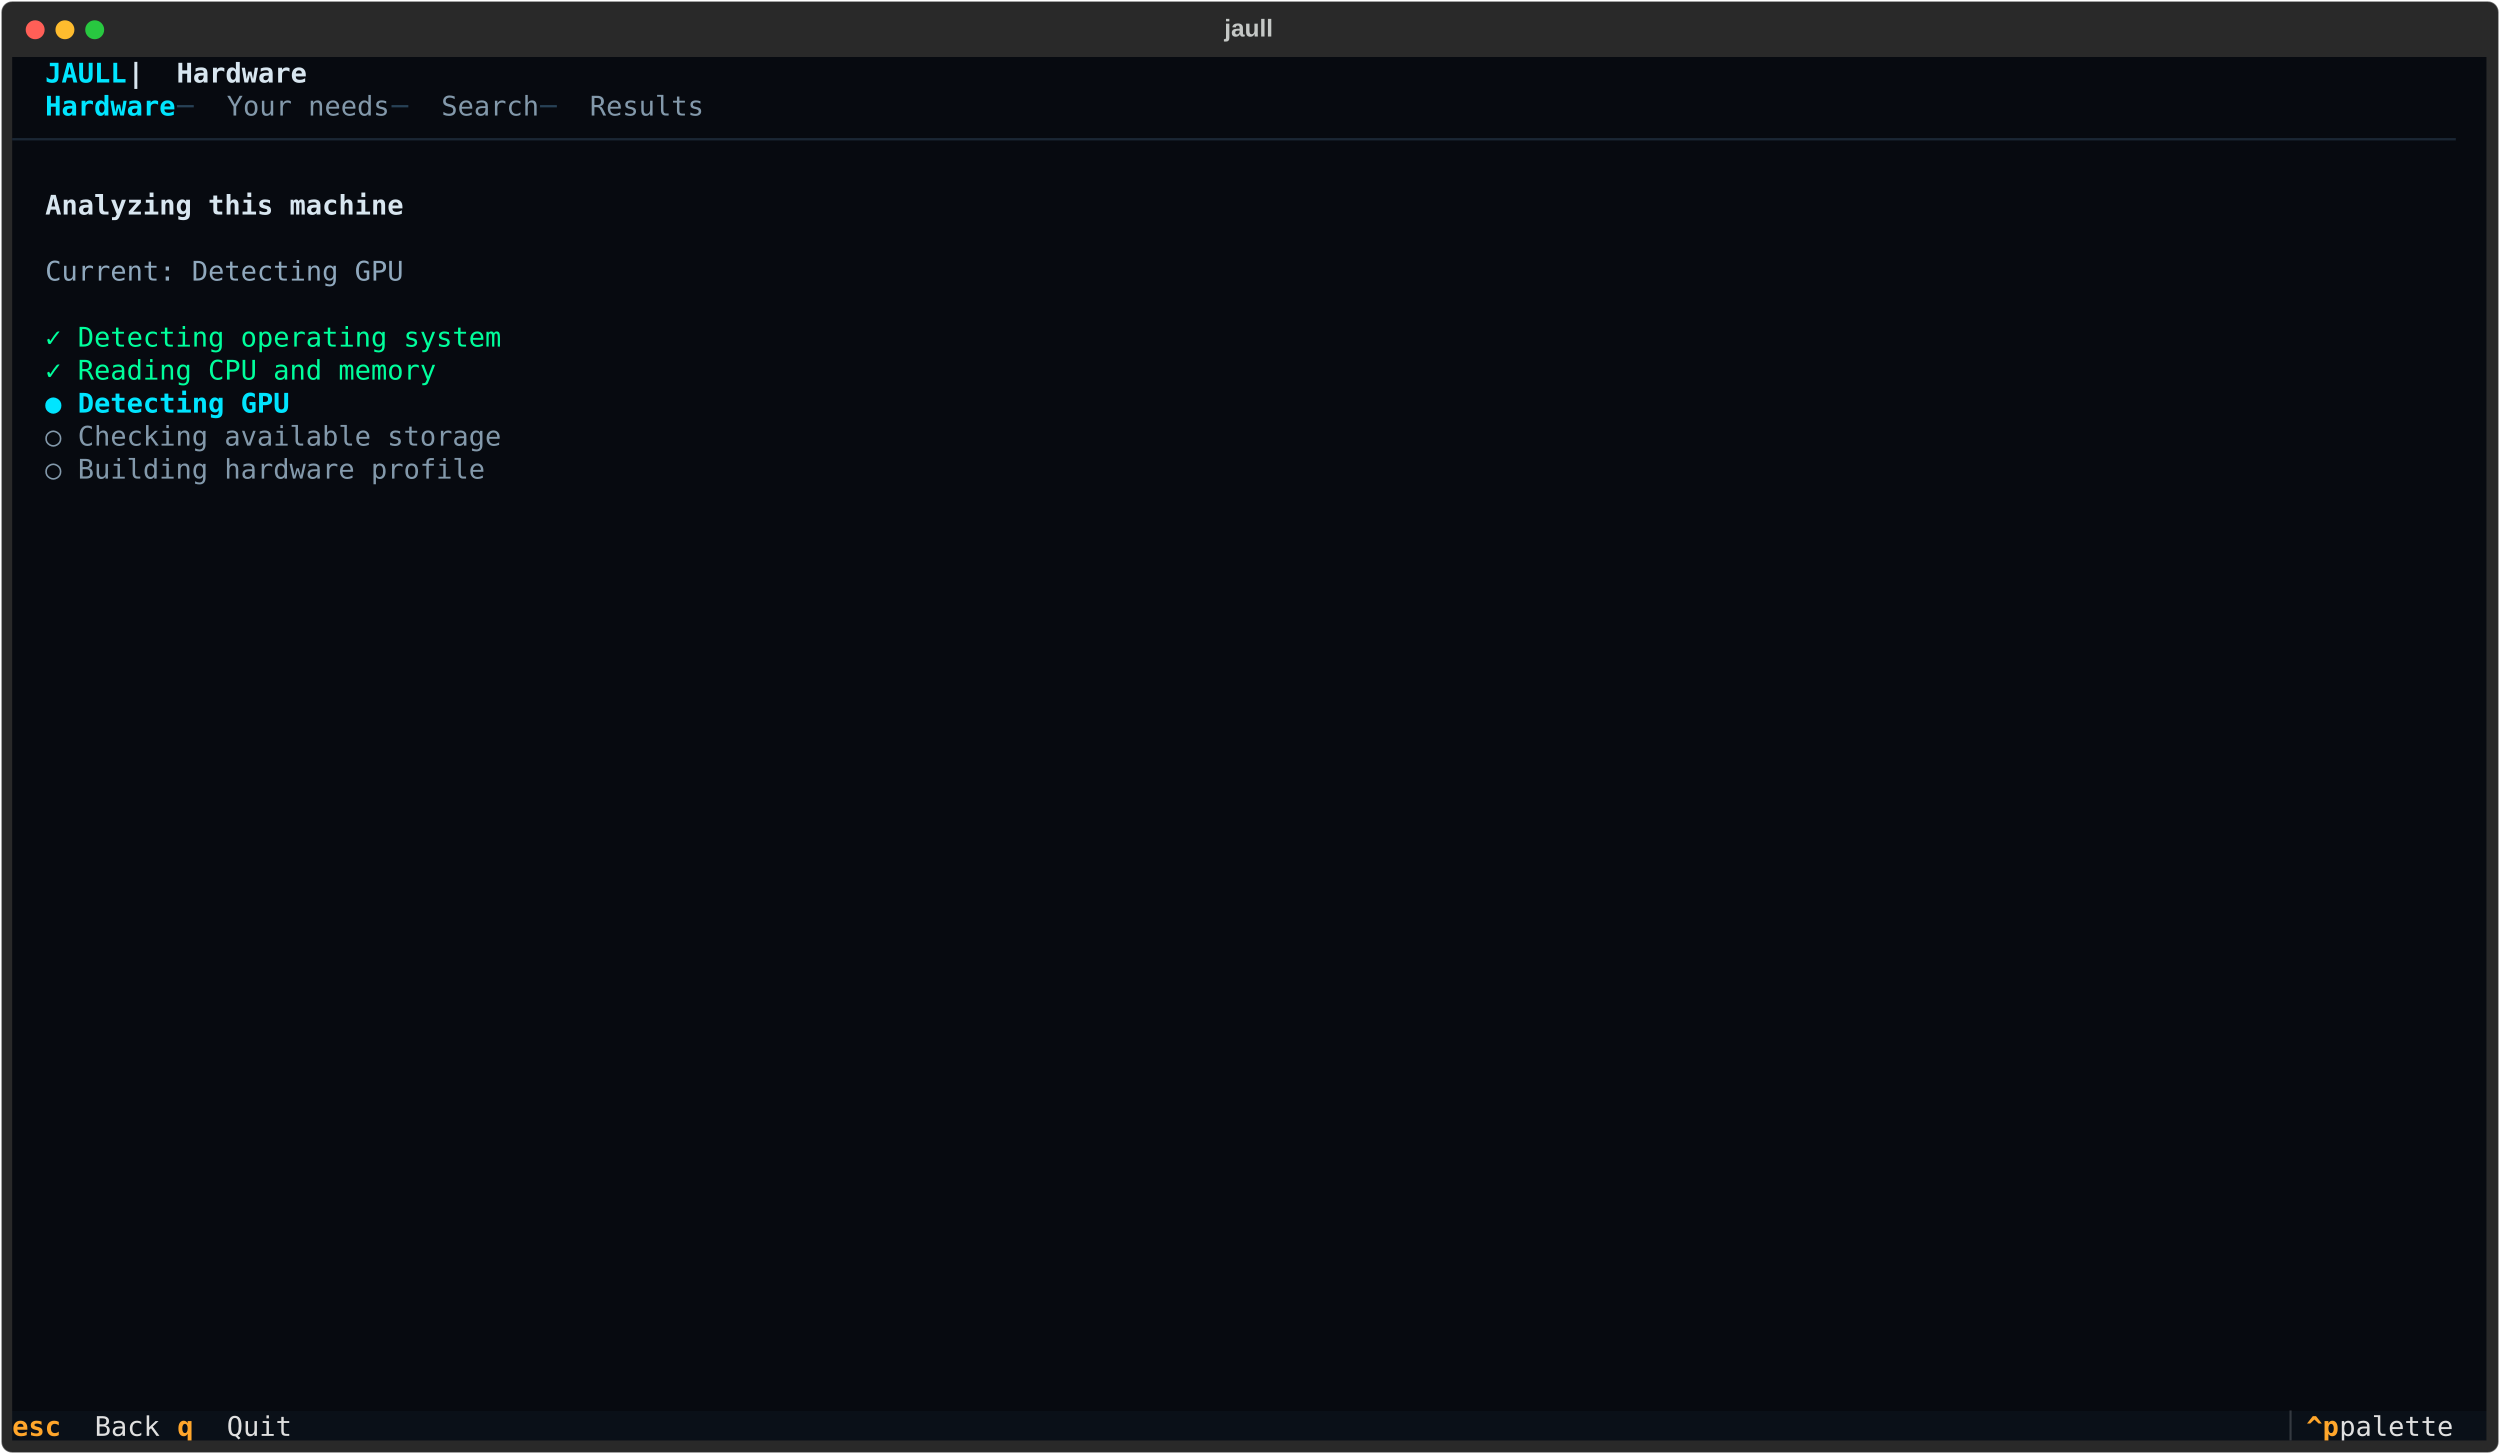
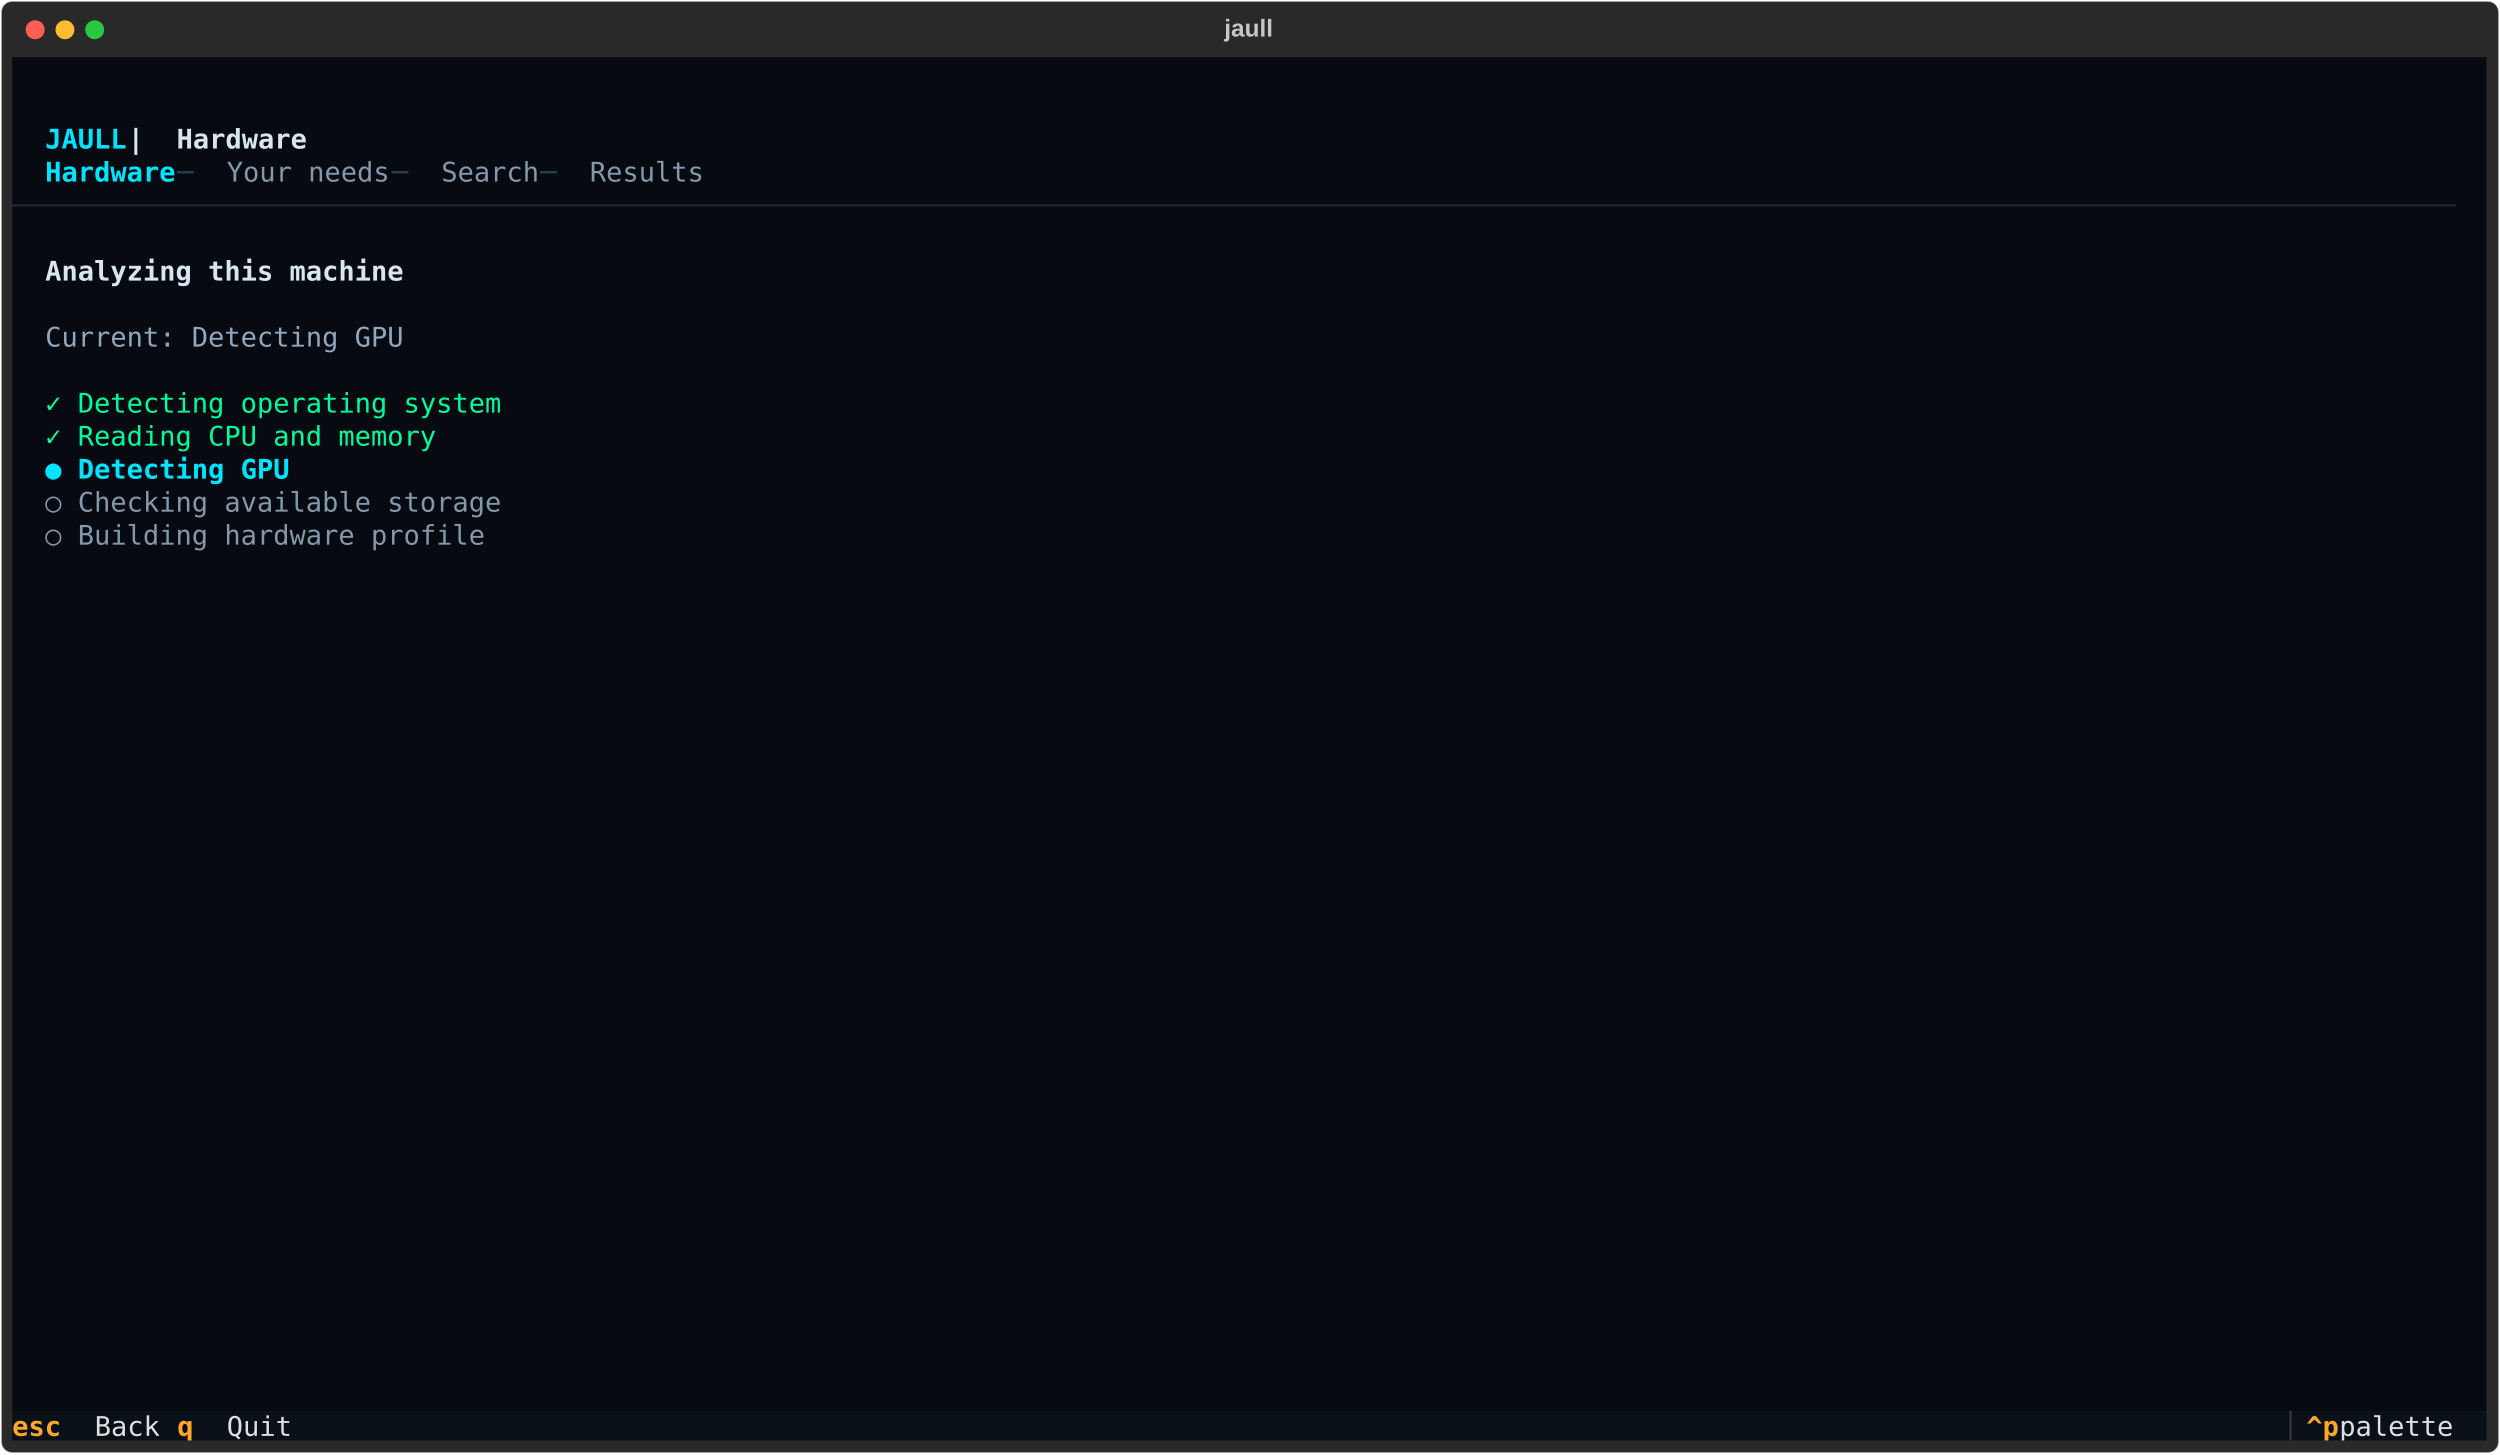
<svg xmlns="http://www.w3.org/2000/svg" class="rich-terminal" viewBox="0 0 1848 1074.8">
  <style>

    @font-face {
        font-family: "Fira Code";
        src: local("FiraCode-Regular"),
                url("https://cdnjs.cloudflare.com/ajax/libs/firacode/6.2.0/woff2/FiraCode-Regular.woff2") format("woff2"),
                url("https://cdnjs.cloudflare.com/ajax/libs/firacode/6.2.0/woff/FiraCode-Regular.woff") format("woff");
        font-style: normal;
        font-weight: 400;
    }
    @font-face {
        font-family: "Fira Code";
        src: local("FiraCode-Bold"),
                url("https://cdnjs.cloudflare.com/ajax/libs/firacode/6.2.0/woff2/FiraCode-Bold.woff2") format("woff2"),
                url("https://cdnjs.cloudflare.com/ajax/libs/firacode/6.2.0/woff/FiraCode-Bold.woff") format("woff");
        font-style: bold;
        font-weight: 700;
    }

-     .terminal-3466642966-matrix {
+     .terminal-2803615254-matrix {
        font-family: Fira Code, monospace;
        font-size: 20px;
        line-height: 24.4px;
        font-variant-east-asian: full-width;
    }

-     .terminal-3466642966-title {
+     .terminal-2803615254-title {
        font-size: 18px;
        font-weight: bold;
        font-family: arial;
    }

-     .terminal-3466642966-r1 { fill: #c5c8c6 }
- .terminal-3466642966-r2 { fill: #00e5ff;font-weight: bold }
- .terminal-3466642966-r3 { fill: #d8e6f0;font-weight: bold }
- .terminal-3466642966-r4 { fill: #274156 }
- .terminal-3466642966-r5 { fill: #8399ab }
- .terminal-3466642966-r6 { fill: #1b2735 }
- .terminal-3466642966-r7 { fill: #8fa8bd }
- .terminal-3466642966-r8 { fill: #00ff9c }
- .terminal-3466642966-r9 { fill: #ffa62b;font-weight: bold }
- .terminal-3466642966-r10 { fill: #e0e0e0 }
- .terminal-3466642966-r11 { fill: #343940 }
+     .terminal-2803615254-r1 { fill: #c5c8c6 }
+ .terminal-2803615254-r2 { fill: #00e5ff;font-weight: bold }
+ .terminal-2803615254-r3 { fill: #d8e6f0;font-weight: bold }
+ .terminal-2803615254-r4 { fill: #274156 }
+ .terminal-2803615254-r5 { fill: #8399ab }
+ .terminal-2803615254-r6 { fill: #1b2735 }
+ .terminal-2803615254-r7 { fill: #8fa8bd }
+ .terminal-2803615254-r8 { fill: #00ff9c }
+ .terminal-2803615254-r9 { fill: #ffa62b;font-weight: bold }
+ .terminal-2803615254-r10 { fill: #e0e0e0 }
+ .terminal-2803615254-r11 { fill: #343940 }
    </style>
  <defs>
-     <clipPath id="terminal-3466642966-clip-terminal">
+     <clipPath id="terminal-2803615254-clip-terminal">
      <rect x="0" y="0" width="1829.0" height="1023.8" />
    </clipPath>
-     <clipPath id="terminal-3466642966-line-0">
+     <clipPath id="terminal-2803615254-line-0">
      <rect x="0" y="1.5" width="1830" height="24.65" />
    </clipPath>
-     <clipPath id="terminal-3466642966-line-1">
+     <clipPath id="terminal-2803615254-line-1">
      <rect x="0" y="25.9" width="1830" height="24.65" />
    </clipPath>
-     <clipPath id="terminal-3466642966-line-2">
+     <clipPath id="terminal-2803615254-line-2">
      <rect x="0" y="50.3" width="1830" height="24.65" />
    </clipPath>
-     <clipPath id="terminal-3466642966-line-3">
+     <clipPath id="terminal-2803615254-line-3">
      <rect x="0" y="74.7" width="1830" height="24.65" />
    </clipPath>
-     <clipPath id="terminal-3466642966-line-4">
+     <clipPath id="terminal-2803615254-line-4">
      <rect x="0" y="99.1" width="1830" height="24.65" />
    </clipPath>
-     <clipPath id="terminal-3466642966-line-5">
+     <clipPath id="terminal-2803615254-line-5">
      <rect x="0" y="123.5" width="1830" height="24.65" />
    </clipPath>
-     <clipPath id="terminal-3466642966-line-6">
+     <clipPath id="terminal-2803615254-line-6">
      <rect x="0" y="147.9" width="1830" height="24.65" />
    </clipPath>
-     <clipPath id="terminal-3466642966-line-7">
+     <clipPath id="terminal-2803615254-line-7">
      <rect x="0" y="172.3" width="1830" height="24.65" />
    </clipPath>
-     <clipPath id="terminal-3466642966-line-8">
+     <clipPath id="terminal-2803615254-line-8">
      <rect x="0" y="196.7" width="1830" height="24.65" />
    </clipPath>
-     <clipPath id="terminal-3466642966-line-9">
+     <clipPath id="terminal-2803615254-line-9">
      <rect x="0" y="221.1" width="1830" height="24.65" />
    </clipPath>
-     <clipPath id="terminal-3466642966-line-10">
+     <clipPath id="terminal-2803615254-line-10">
      <rect x="0" y="245.5" width="1830" height="24.65" />
    </clipPath>
-     <clipPath id="terminal-3466642966-line-11">
+     <clipPath id="terminal-2803615254-line-11">
      <rect x="0" y="269.9" width="1830" height="24.65" />
    </clipPath>
-     <clipPath id="terminal-3466642966-line-12">
+     <clipPath id="terminal-2803615254-line-12">
      <rect x="0" y="294.3" width="1830" height="24.65" />
    </clipPath>
-     <clipPath id="terminal-3466642966-line-13">
+     <clipPath id="terminal-2803615254-line-13">
      <rect x="0" y="318.7" width="1830" height="24.65" />
    </clipPath>
-     <clipPath id="terminal-3466642966-line-14">
+     <clipPath id="terminal-2803615254-line-14">
      <rect x="0" y="343.1" width="1830" height="24.65" />
    </clipPath>
-     <clipPath id="terminal-3466642966-line-15">
+     <clipPath id="terminal-2803615254-line-15">
      <rect x="0" y="367.5" width="1830" height="24.65" />
    </clipPath>
-     <clipPath id="terminal-3466642966-line-16">
+     <clipPath id="terminal-2803615254-line-16">
      <rect x="0" y="391.9" width="1830" height="24.65" />
    </clipPath>
-     <clipPath id="terminal-3466642966-line-17">
+     <clipPath id="terminal-2803615254-line-17">
      <rect x="0" y="416.3" width="1830" height="24.65" />
    </clipPath>
-     <clipPath id="terminal-3466642966-line-18">
+     <clipPath id="terminal-2803615254-line-18">
      <rect x="0" y="440.7" width="1830" height="24.65" />
    </clipPath>
-     <clipPath id="terminal-3466642966-line-19">
+     <clipPath id="terminal-2803615254-line-19">
      <rect x="0" y="465.1" width="1830" height="24.65" />
    </clipPath>
-     <clipPath id="terminal-3466642966-line-20">
+     <clipPath id="terminal-2803615254-line-20">
      <rect x="0" y="489.5" width="1830" height="24.65" />
    </clipPath>
-     <clipPath id="terminal-3466642966-line-21">
+     <clipPath id="terminal-2803615254-line-21">
      <rect x="0" y="513.9" width="1830" height="24.65" />
    </clipPath>
-     <clipPath id="terminal-3466642966-line-22">
+     <clipPath id="terminal-2803615254-line-22">
      <rect x="0" y="538.3" width="1830" height="24.65" />
    </clipPath>
-     <clipPath id="terminal-3466642966-line-23">
+     <clipPath id="terminal-2803615254-line-23">
      <rect x="0" y="562.7" width="1830" height="24.65" />
    </clipPath>
-     <clipPath id="terminal-3466642966-line-24">
+     <clipPath id="terminal-2803615254-line-24">
      <rect x="0" y="587.1" width="1830" height="24.65" />
    </clipPath>
-     <clipPath id="terminal-3466642966-line-25">
+     <clipPath id="terminal-2803615254-line-25">
      <rect x="0" y="611.5" width="1830" height="24.65" />
    </clipPath>
-     <clipPath id="terminal-3466642966-line-26">
+     <clipPath id="terminal-2803615254-line-26">
      <rect x="0" y="635.9" width="1830" height="24.65" />
    </clipPath>
-     <clipPath id="terminal-3466642966-line-27">
+     <clipPath id="terminal-2803615254-line-27">
      <rect x="0" y="660.3" width="1830" height="24.65" />
    </clipPath>
-     <clipPath id="terminal-3466642966-line-28">
+     <clipPath id="terminal-2803615254-line-28">
      <rect x="0" y="684.7" width="1830" height="24.65" />
    </clipPath>
-     <clipPath id="terminal-3466642966-line-29">
+     <clipPath id="terminal-2803615254-line-29">
      <rect x="0" y="709.1" width="1830" height="24.65" />
    </clipPath>
-     <clipPath id="terminal-3466642966-line-30">
+     <clipPath id="terminal-2803615254-line-30">
      <rect x="0" y="733.5" width="1830" height="24.65" />
    </clipPath>
-     <clipPath id="terminal-3466642966-line-31">
+     <clipPath id="terminal-2803615254-line-31">
      <rect x="0" y="757.9" width="1830" height="24.65" />
    </clipPath>
-     <clipPath id="terminal-3466642966-line-32">
+     <clipPath id="terminal-2803615254-line-32">
      <rect x="0" y="782.3" width="1830" height="24.65" />
    </clipPath>
-     <clipPath id="terminal-3466642966-line-33">
+     <clipPath id="terminal-2803615254-line-33">
      <rect x="0" y="806.7" width="1830" height="24.65" />
    </clipPath>
-     <clipPath id="terminal-3466642966-line-34">
+     <clipPath id="terminal-2803615254-line-34">
      <rect x="0" y="831.1" width="1830" height="24.65" />
    </clipPath>
-     <clipPath id="terminal-3466642966-line-35">
+     <clipPath id="terminal-2803615254-line-35">
      <rect x="0" y="855.5" width="1830" height="24.65" />
    </clipPath>
-     <clipPath id="terminal-3466642966-line-36">
+     <clipPath id="terminal-2803615254-line-36">
      <rect x="0" y="879.9" width="1830" height="24.65" />
    </clipPath>
-     <clipPath id="terminal-3466642966-line-37">
+     <clipPath id="terminal-2803615254-line-37">
      <rect x="0" y="904.3" width="1830" height="24.65" />
    </clipPath>
-     <clipPath id="terminal-3466642966-line-38">
+     <clipPath id="terminal-2803615254-line-38">
      <rect x="0" y="928.7" width="1830" height="24.65" />
    </clipPath>
-     <clipPath id="terminal-3466642966-line-39">
+     <clipPath id="terminal-2803615254-line-39">
      <rect x="0" y="953.1" width="1830" height="24.65" />
    </clipPath>
-     <clipPath id="terminal-3466642966-line-40">
+     <clipPath id="terminal-2803615254-line-40">
      <rect x="0" y="977.5" width="1830" height="24.65" />
    </clipPath>
  </defs>
  <rect fill="#292929" stroke="rgba(255,255,255,0.35)" stroke-width="1" x="1" y="1" width="1846" height="1072.8" rx="8" />
-   <text class="terminal-3466642966-title" fill="#c5c8c6" text-anchor="middle" x="923" y="27">jaull</text>
+   <text class="terminal-2803615254-title" fill="#c5c8c6" text-anchor="middle" x="923" y="27">jaull</text>
  <g transform="translate(26,22)">
    <circle cx="0" cy="0" r="7" fill="#ff5f57" />
    <circle cx="22" cy="0" r="7" fill="#febc2e" />
    <circle cx="44" cy="0" r="7" fill="#28c840" />
  </g>
-   <g transform="translate(9, 41)" clip-path="url(#terminal-3466642966-clip-terminal)">
-     <rect fill="#070a10" x="0" y="1.5" width="24.4" height="24.65" shape-rendering="crispEdges" />
-     <rect fill="#070a10" x="24.4" y="1.5" width="61" height="24.65" shape-rendering="crispEdges" />
-     <rect fill="#070a10" x="85.4" y="1.5" width="158.6" height="24.65" shape-rendering="crispEdges" />
-     <rect fill="#070a10" x="244" y="1.5" width="1561.6" height="24.65" shape-rendering="crispEdges" />
-     <rect fill="#070a10" x="1805.6" y="1.5" width="24.4" height="24.65" shape-rendering="crispEdges" />
-     <rect fill="#070a10" x="0" y="25.9" width="24.4" height="24.65" shape-rendering="crispEdges" />
-     <rect fill="#070a10" x="24.4" y="25.9" width="97.6" height="24.65" shape-rendering="crispEdges" />
-     <rect fill="#070a10" x="122" y="25.9" width="36.6" height="24.65" shape-rendering="crispEdges" />
-     <rect fill="#070a10" x="158.6" y="25.9" width="122" height="24.65" shape-rendering="crispEdges" />
-     <rect fill="#070a10" x="280.6" y="25.9" width="36.6" height="24.65" shape-rendering="crispEdges" />
-     <rect fill="#070a10" x="317.2" y="25.9" width="73.2" height="24.65" shape-rendering="crispEdges" />
-     <rect fill="#070a10" x="390.4" y="25.9" width="36.6" height="24.65" shape-rendering="crispEdges" />
-     <rect fill="#070a10" x="427" y="25.9" width="85.4" height="24.65" shape-rendering="crispEdges" />
-     <rect fill="#070a10" x="512.4" y="25.9" width="1293.2" height="24.65" shape-rendering="crispEdges" />
-     <rect fill="#070a10" x="1805.6" y="25.9" width="24.4" height="24.65" shape-rendering="crispEdges" />
-     <rect fill="#070a10" x="0" y="50.3" width="1830" height="24.65" shape-rendering="crispEdges" />
-     <rect fill="#070a10" x="0" y="74.7" width="1830" height="24.65" shape-rendering="crispEdges" />
-     <rect fill="#070a10" x="0" y="99.1" width="24.4" height="24.65" shape-rendering="crispEdges" />
-     <rect fill="#070a10" x="24.4" y="99.1" width="268.4" height="24.65" shape-rendering="crispEdges" />
-     <rect fill="#070a10" x="292.8" y="99.1" width="1512.8" height="24.65" shape-rendering="crispEdges" />
-     <rect fill="#070a10" x="1805.6" y="99.1" width="24.4" height="24.65" shape-rendering="crispEdges" />
-     <rect fill="#070a10" x="0" y="123.5" width="24.4" height="24.65" shape-rendering="crispEdges" />
-     <rect fill="#070a10" x="24.4" y="123.5" width="1781.2" height="24.65" shape-rendering="crispEdges" />
-     <rect fill="#070a10" x="1805.6" y="123.5" width="24.4" height="24.65" shape-rendering="crispEdges" />
+   <g transform="translate(9, 41)" clip-path="url(#terminal-2803615254-clip-terminal)">
+     <rect fill="#070a10" x="0" y="1.5" width="1830" height="24.65" shape-rendering="crispEdges" />
+     <rect fill="#070a10" x="0" y="25.9" width="1830" height="24.65" shape-rendering="crispEdges" />
+     <rect fill="#070a10" x="0" y="50.3" width="24.4" height="24.65" shape-rendering="crispEdges" />
+     <rect fill="#070a10" x="24.4" y="50.3" width="61" height="24.65" shape-rendering="crispEdges" />
+     <rect fill="#070a10" x="85.4" y="50.3" width="158.6" height="24.65" shape-rendering="crispEdges" />
+     <rect fill="#070a10" x="244" y="50.3" width="1561.6" height="24.65" shape-rendering="crispEdges" />
+     <rect fill="#070a10" x="1805.6" y="50.3" width="24.4" height="24.65" shape-rendering="crispEdges" />
+     <rect fill="#070a10" x="0" y="74.7" width="24.4" height="24.65" shape-rendering="crispEdges" />
+     <rect fill="#070a10" x="24.4" y="74.7" width="97.6" height="24.65" shape-rendering="crispEdges" />
+     <rect fill="#070a10" x="122" y="74.7" width="36.6" height="24.65" shape-rendering="crispEdges" />
+     <rect fill="#070a10" x="158.6" y="74.7" width="122" height="24.65" shape-rendering="crispEdges" />
+     <rect fill="#070a10" x="280.6" y="74.7" width="36.6" height="24.65" shape-rendering="crispEdges" />
+     <rect fill="#070a10" x="317.2" y="74.7" width="73.2" height="24.65" shape-rendering="crispEdges" />
+     <rect fill="#070a10" x="390.4" y="74.7" width="36.6" height="24.65" shape-rendering="crispEdges" />
+     <rect fill="#070a10" x="427" y="74.7" width="85.4" height="24.65" shape-rendering="crispEdges" />
+     <rect fill="#070a10" x="512.4" y="74.7" width="1293.2" height="24.65" shape-rendering="crispEdges" />
+     <rect fill="#070a10" x="1805.6" y="74.7" width="24.4" height="24.65" shape-rendering="crispEdges" />
+     <rect fill="#070a10" x="0" y="99.1" width="1830" height="24.65" shape-rendering="crispEdges" />
+     <rect fill="#070a10" x="0" y="123.5" width="1830" height="24.65" shape-rendering="crispEdges" />
    <rect fill="#070a10" x="0" y="147.9" width="24.4" height="24.65" shape-rendering="crispEdges" />
    <rect fill="#070a10" x="24.4" y="147.9" width="268.4" height="24.65" shape-rendering="crispEdges" />
    <rect fill="#070a10" x="292.8" y="147.9" width="1512.8" height="24.65" shape-rendering="crispEdges" />
    <rect fill="#070a10" x="1805.6" y="147.9" width="24.4" height="24.65" shape-rendering="crispEdges" />
    <rect fill="#070a10" x="0" y="172.3" width="24.4" height="24.65" shape-rendering="crispEdges" />
    <rect fill="#070a10" x="24.4" y="172.3" width="1781.2" height="24.65" shape-rendering="crispEdges" />
    <rect fill="#070a10" x="1805.6" y="172.3" width="24.4" height="24.65" shape-rendering="crispEdges" />
    <rect fill="#070a10" x="0" y="196.7" width="24.4" height="24.65" shape-rendering="crispEdges" />
-     <rect fill="#070a10" x="24.4" y="196.7" width="341.6" height="24.65" shape-rendering="crispEdges" />
-     <rect fill="#070a10" x="366" y="196.7" width="1439.6" height="24.65" shape-rendering="crispEdges" />
+     <rect fill="#070a10" x="24.4" y="196.7" width="268.4" height="24.65" shape-rendering="crispEdges" />
+     <rect fill="#070a10" x="292.8" y="196.7" width="1512.8" height="24.65" shape-rendering="crispEdges" />
    <rect fill="#070a10" x="1805.6" y="196.7" width="24.4" height="24.65" shape-rendering="crispEdges" />
    <rect fill="#070a10" x="0" y="221.1" width="24.4" height="24.65" shape-rendering="crispEdges" />
-     <rect fill="#070a10" x="24.4" y="221.1" width="292.8" height="24.65" shape-rendering="crispEdges" />
-     <rect fill="#070a10" x="317.2" y="221.1" width="1488.4" height="24.65" shape-rendering="crispEdges" />
+     <rect fill="#070a10" x="24.4" y="221.1" width="1781.2" height="24.65" shape-rendering="crispEdges" />
    <rect fill="#070a10" x="1805.6" y="221.1" width="24.4" height="24.65" shape-rendering="crispEdges" />
    <rect fill="#070a10" x="0" y="245.5" width="24.4" height="24.65" shape-rendering="crispEdges" />
-     <rect fill="#070a10" x="24.4" y="245.5" width="183" height="24.65" shape-rendering="crispEdges" />
-     <rect fill="#070a10" x="207.4" y="245.5" width="1598.2" height="24.65" shape-rendering="crispEdges" />
+     <rect fill="#070a10" x="24.4" y="245.5" width="341.6" height="24.65" shape-rendering="crispEdges" />
+     <rect fill="#070a10" x="366" y="245.5" width="1439.6" height="24.65" shape-rendering="crispEdges" />
    <rect fill="#070a10" x="1805.6" y="245.5" width="24.4" height="24.65" shape-rendering="crispEdges" />
    <rect fill="#070a10" x="0" y="269.9" width="24.4" height="24.65" shape-rendering="crispEdges" />
-     <rect fill="#070a10" x="24.4" y="269.9" width="341.6" height="24.65" shape-rendering="crispEdges" />
-     <rect fill="#070a10" x="366" y="269.9" width="1439.6" height="24.65" shape-rendering="crispEdges" />
+     <rect fill="#070a10" x="24.4" y="269.9" width="292.8" height="24.65" shape-rendering="crispEdges" />
+     <rect fill="#070a10" x="317.2" y="269.9" width="1488.4" height="24.65" shape-rendering="crispEdges" />
    <rect fill="#070a10" x="1805.6" y="269.9" width="24.4" height="24.65" shape-rendering="crispEdges" />
    <rect fill="#070a10" x="0" y="294.3" width="24.4" height="24.65" shape-rendering="crispEdges" />
-     <rect fill="#070a10" x="24.4" y="294.3" width="329.4" height="24.65" shape-rendering="crispEdges" />
-     <rect fill="#070a10" x="353.8" y="294.3" width="1451.8" height="24.65" shape-rendering="crispEdges" />
+     <rect fill="#070a10" x="24.4" y="294.3" width="183" height="24.65" shape-rendering="crispEdges" />
+     <rect fill="#070a10" x="207.4" y="294.3" width="1598.2" height="24.65" shape-rendering="crispEdges" />
    <rect fill="#070a10" x="1805.6" y="294.3" width="24.4" height="24.65" shape-rendering="crispEdges" />
    <rect fill="#070a10" x="0" y="318.7" width="24.4" height="24.65" shape-rendering="crispEdges" />
-     <rect fill="#070a10" x="24.4" y="318.7" width="1781.2" height="24.65" shape-rendering="crispEdges" />
+     <rect fill="#070a10" x="24.4" y="318.7" width="341.6" height="24.65" shape-rendering="crispEdges" />
+     <rect fill="#070a10" x="366" y="318.7" width="1439.6" height="24.65" shape-rendering="crispEdges" />
    <rect fill="#070a10" x="1805.6" y="318.7" width="24.4" height="24.65" shape-rendering="crispEdges" />
    <rect fill="#070a10" x="0" y="343.1" width="24.4" height="24.65" shape-rendering="crispEdges" />
-     <rect fill="#070a10" x="24.4" y="343.1" width="1781.2" height="24.65" shape-rendering="crispEdges" />
+     <rect fill="#070a10" x="24.4" y="343.1" width="329.4" height="24.65" shape-rendering="crispEdges" />
+     <rect fill="#070a10" x="353.8" y="343.1" width="1451.8" height="24.65" shape-rendering="crispEdges" />
    <rect fill="#070a10" x="1805.6" y="343.1" width="24.4" height="24.65" shape-rendering="crispEdges" />
-     <rect fill="#070a10" x="0" y="367.5" width="1830" height="24.65" shape-rendering="crispEdges" />
-     <rect fill="#070a10" x="0" y="391.9" width="1830" height="24.65" shape-rendering="crispEdges" />
+     <rect fill="#070a10" x="0" y="367.5" width="24.4" height="24.65" shape-rendering="crispEdges" />
+     <rect fill="#070a10" x="24.4" y="367.5" width="1781.2" height="24.65" shape-rendering="crispEdges" />
+     <rect fill="#070a10" x="1805.6" y="367.5" width="24.4" height="24.65" shape-rendering="crispEdges" />
+     <rect fill="#070a10" x="0" y="391.9" width="24.4" height="24.65" shape-rendering="crispEdges" />
+     <rect fill="#070a10" x="24.4" y="391.9" width="1781.2" height="24.65" shape-rendering="crispEdges" />
+     <rect fill="#070a10" x="1805.6" y="391.9" width="24.4" height="24.65" shape-rendering="crispEdges" />
    <rect fill="#070a10" x="0" y="416.3" width="1830" height="24.65" shape-rendering="crispEdges" />
    <rect fill="#070a10" x="0" y="440.7" width="1830" height="24.65" shape-rendering="crispEdges" />
    <rect fill="#070a10" x="0" y="465.1" width="1830" height="24.65" shape-rendering="crispEdges" />
    <rect fill="#070a10" x="0" y="489.5" width="1830" height="24.65" shape-rendering="crispEdges" />
    <rect fill="#070a10" x="0" y="513.9" width="1830" height="24.65" shape-rendering="crispEdges" />
    <rect fill="#070a10" x="0" y="538.3" width="1830" height="24.65" shape-rendering="crispEdges" />
    <rect fill="#070a10" x="0" y="562.7" width="1830" height="24.65" shape-rendering="crispEdges" />
    <rect fill="#070a10" x="0" y="587.1" width="1830" height="24.65" shape-rendering="crispEdges" />
    <rect fill="#070a10" x="0" y="611.5" width="1830" height="24.65" shape-rendering="crispEdges" />
    <rect fill="#070a10" x="0" y="635.9" width="1830" height="24.65" shape-rendering="crispEdges" />
    <rect fill="#070a10" x="0" y="660.3" width="1830" height="24.65" shape-rendering="crispEdges" />
    <rect fill="#070a10" x="0" y="684.7" width="1830" height="24.65" shape-rendering="crispEdges" />
    <rect fill="#070a10" x="0" y="709.1" width="1830" height="24.65" shape-rendering="crispEdges" />
    <rect fill="#070a10" x="0" y="733.5" width="1830" height="24.65" shape-rendering="crispEdges" />
    <rect fill="#070a10" x="0" y="757.9" width="1830" height="24.65" shape-rendering="crispEdges" />
    <rect fill="#070a10" x="0" y="782.3" width="1830" height="24.65" shape-rendering="crispEdges" />
    <rect fill="#070a10" x="0" y="806.7" width="1830" height="24.65" shape-rendering="crispEdges" />
    <rect fill="#070a10" x="0" y="831.1" width="1830" height="24.65" shape-rendering="crispEdges" />
    <rect fill="#070a10" x="0" y="855.5" width="1830" height="24.65" shape-rendering="crispEdges" />
    <rect fill="#070a10" x="0" y="879.9" width="1830" height="24.65" shape-rendering="crispEdges" />
    <rect fill="#070a10" x="0" y="904.3" width="1830" height="24.65" shape-rendering="crispEdges" />
    <rect fill="#070a10" x="0" y="928.7" width="1830" height="24.65" shape-rendering="crispEdges" />
    <rect fill="#070a10" x="0" y="953.1" width="1830" height="24.65" shape-rendering="crispEdges" />
    <rect fill="#070a10" x="0" y="977.5" width="1830" height="24.65" shape-rendering="crispEdges" />
    <rect fill="#0a1018" x="0" y="1001.9" width="61" height="24.65" shape-rendering="crispEdges" />
    <rect fill="#0a1018" x="61" y="1001.9" width="61" height="24.65" shape-rendering="crispEdges" />
    <rect fill="#0a1018" x="122" y="1001.9" width="36.6" height="24.65" shape-rendering="crispEdges" />
    <rect fill="#0a1018" x="158.6" y="1001.9" width="61" height="24.65" shape-rendering="crispEdges" />
    <rect fill="#0a1018" x="219.6" y="1001.9" width="1464" height="24.65" shape-rendering="crispEdges" />
    <rect fill="#0a1018" x="1683.6" y="1001.9" width="12.2" height="24.65" shape-rendering="crispEdges" />
    <rect fill="#0a1018" x="1695.8" y="1001.9" width="24.4" height="24.65" shape-rendering="crispEdges" />
    <rect fill="#0a1018" x="1720.2" y="1001.9" width="97.6" height="24.65" shape-rendering="crispEdges" />
    <rect fill="#0a1018" x="1817.8" y="1001.9" width="12.2" height="24.65" shape-rendering="crispEdges" />
-     <g class="terminal-3466642966-matrix">
-       <text class="terminal-3466642966-r2" x="24.4" y="20" textLength="61" clip-path="url(#terminal-3466642966-line-0)">JAULL</text>
-       <text class="terminal-3466642966-r3" x="85.4" y="20" textLength="158.6" clip-path="url(#terminal-3466642966-line-0)">  |  Hardware</text>
-       <text class="terminal-3466642966-r1" x="1830" y="20" textLength="12.2" clip-path="url(#terminal-3466642966-line-0)">
- </text>
-       <text class="terminal-3466642966-r2" x="24.4" y="44.4" textLength="97.6" clip-path="url(#terminal-3466642966-line-1)">Hardware</text>
-       <text class="terminal-3466642966-r4" x="122" y="44.4" textLength="36.6" clip-path="url(#terminal-3466642966-line-1)"> ─ </text>
-       <text class="terminal-3466642966-r5" x="158.6" y="44.4" textLength="122" clip-path="url(#terminal-3466642966-line-1)">Your needs</text>
-       <text class="terminal-3466642966-r4" x="280.6" y="44.4" textLength="36.6" clip-path="url(#terminal-3466642966-line-1)"> ─ </text>
-       <text class="terminal-3466642966-r5" x="317.2" y="44.4" textLength="73.2" clip-path="url(#terminal-3466642966-line-1)">Search</text>
-       <text class="terminal-3466642966-r4" x="390.4" y="44.4" textLength="36.6" clip-path="url(#terminal-3466642966-line-1)"> ─ </text>
-       <text class="terminal-3466642966-r5" x="427" y="44.4" textLength="85.4" clip-path="url(#terminal-3466642966-line-1)">Results</text>
-       <text class="terminal-3466642966-r1" x="1830" y="44.4" textLength="12.2" clip-path="url(#terminal-3466642966-line-1)">
- </text>
-       <text class="terminal-3466642966-r6" x="0" y="68.8" textLength="1830" clip-path="url(#terminal-3466642966-line-2)">──────────────────────────────────────────────────────────────────────────────────────────────────────────────────────────────────────────────────────</text>
-       <text class="terminal-3466642966-r1" x="1830" y="68.8" textLength="12.2" clip-path="url(#terminal-3466642966-line-2)">
- </text>
-       <text class="terminal-3466642966-r1" x="1830" y="93.2" textLength="12.2" clip-path="url(#terminal-3466642966-line-3)">
- </text>
-       <text class="terminal-3466642966-r3" x="24.4" y="117.6" textLength="268.4" clip-path="url(#terminal-3466642966-line-4)">Analyzing this machine</text>
-       <text class="terminal-3466642966-r1" x="1830" y="117.6" textLength="12.2" clip-path="url(#terminal-3466642966-line-4)">
- </text>
-       <text class="terminal-3466642966-r1" x="1830" y="142" textLength="12.2" clip-path="url(#terminal-3466642966-line-5)">
- </text>
-       <text class="terminal-3466642966-r7" x="24.4" y="166.4" textLength="268.4" clip-path="url(#terminal-3466642966-line-6)">Current: Detecting GPU</text>
-       <text class="terminal-3466642966-r1" x="1830" y="166.4" textLength="12.2" clip-path="url(#terminal-3466642966-line-6)">
- </text>
-       <text class="terminal-3466642966-r1" x="1830" y="190.8" textLength="12.2" clip-path="url(#terminal-3466642966-line-7)">
- </text>
-       <text class="terminal-3466642966-r8" x="24.4" y="215.2" textLength="341.6" clip-path="url(#terminal-3466642966-line-8)">✓ Detecting operating system</text>
-       <text class="terminal-3466642966-r1" x="1830" y="215.2" textLength="12.2" clip-path="url(#terminal-3466642966-line-8)">
- </text>
-       <text class="terminal-3466642966-r8" x="24.4" y="239.6" textLength="292.8" clip-path="url(#terminal-3466642966-line-9)">✓ Reading CPU and memory</text>
-       <text class="terminal-3466642966-r1" x="1830" y="239.6" textLength="12.2" clip-path="url(#terminal-3466642966-line-9)">
- </text>
-       <text class="terminal-3466642966-r2" x="24.4" y="264" textLength="183" clip-path="url(#terminal-3466642966-line-10)">● Detecting GPU</text>
-       <text class="terminal-3466642966-r1" x="1830" y="264" textLength="12.2" clip-path="url(#terminal-3466642966-line-10)">
- </text>
-       <text class="terminal-3466642966-r5" x="24.4" y="288.4" textLength="341.6" clip-path="url(#terminal-3466642966-line-11)">○ Checking available storage</text>
-       <text class="terminal-3466642966-r1" x="1830" y="288.4" textLength="12.2" clip-path="url(#terminal-3466642966-line-11)">
- </text>
-       <text class="terminal-3466642966-r5" x="24.4" y="312.8" textLength="329.4" clip-path="url(#terminal-3466642966-line-12)">○ Building hardware profile</text>
-       <text class="terminal-3466642966-r1" x="1830" y="312.8" textLength="12.2" clip-path="url(#terminal-3466642966-line-12)">
- </text>
-       <text class="terminal-3466642966-r1" x="1830" y="337.2" textLength="12.2" clip-path="url(#terminal-3466642966-line-13)">
- </text>
-       <text class="terminal-3466642966-r1" x="1830" y="361.6" textLength="12.2" clip-path="url(#terminal-3466642966-line-14)">
- </text>
-       <text class="terminal-3466642966-r1" x="1830" y="386" textLength="12.2" clip-path="url(#terminal-3466642966-line-15)">
- </text>
-       <text class="terminal-3466642966-r1" x="1830" y="410.4" textLength="12.2" clip-path="url(#terminal-3466642966-line-16)">
- </text>
-       <text class="terminal-3466642966-r1" x="1830" y="434.8" textLength="12.2" clip-path="url(#terminal-3466642966-line-17)">
- </text>
-       <text class="terminal-3466642966-r1" x="1830" y="459.2" textLength="12.2" clip-path="url(#terminal-3466642966-line-18)">
- </text>
-       <text class="terminal-3466642966-r1" x="1830" y="483.6" textLength="12.2" clip-path="url(#terminal-3466642966-line-19)">
- </text>
-       <text class="terminal-3466642966-r1" x="1830" y="508" textLength="12.2" clip-path="url(#terminal-3466642966-line-20)">
- </text>
-       <text class="terminal-3466642966-r1" x="1830" y="532.4" textLength="12.2" clip-path="url(#terminal-3466642966-line-21)">
- </text>
-       <text class="terminal-3466642966-r1" x="1830" y="556.8" textLength="12.2" clip-path="url(#terminal-3466642966-line-22)">
- </text>
-       <text class="terminal-3466642966-r1" x="1830" y="581.2" textLength="12.2" clip-path="url(#terminal-3466642966-line-23)">
- </text>
-       <text class="terminal-3466642966-r1" x="1830" y="605.6" textLength="12.2" clip-path="url(#terminal-3466642966-line-24)">
- </text>
-       <text class="terminal-3466642966-r1" x="1830" y="630" textLength="12.2" clip-path="url(#terminal-3466642966-line-25)">
- </text>
-       <text class="terminal-3466642966-r1" x="1830" y="654.4" textLength="12.2" clip-path="url(#terminal-3466642966-line-26)">
- </text>
-       <text class="terminal-3466642966-r1" x="1830" y="678.8" textLength="12.2" clip-path="url(#terminal-3466642966-line-27)">
- </text>
-       <text class="terminal-3466642966-r1" x="1830" y="703.2" textLength="12.2" clip-path="url(#terminal-3466642966-line-28)">
- </text>
-       <text class="terminal-3466642966-r1" x="1830" y="727.6" textLength="12.2" clip-path="url(#terminal-3466642966-line-29)">
- </text>
-       <text class="terminal-3466642966-r1" x="1830" y="752" textLength="12.2" clip-path="url(#terminal-3466642966-line-30)">
- </text>
-       <text class="terminal-3466642966-r1" x="1830" y="776.4" textLength="12.2" clip-path="url(#terminal-3466642966-line-31)">
- </text>
-       <text class="terminal-3466642966-r1" x="1830" y="800.8" textLength="12.2" clip-path="url(#terminal-3466642966-line-32)">
- </text>
-       <text class="terminal-3466642966-r1" x="1830" y="825.2" textLength="12.2" clip-path="url(#terminal-3466642966-line-33)">
- </text>
-       <text class="terminal-3466642966-r1" x="1830" y="849.6" textLength="12.2" clip-path="url(#terminal-3466642966-line-34)">
- </text>
-       <text class="terminal-3466642966-r1" x="1830" y="874" textLength="12.2" clip-path="url(#terminal-3466642966-line-35)">
- </text>
-       <text class="terminal-3466642966-r1" x="1830" y="898.4" textLength="12.2" clip-path="url(#terminal-3466642966-line-36)">
- </text>
-       <text class="terminal-3466642966-r1" x="1830" y="922.8" textLength="12.2" clip-path="url(#terminal-3466642966-line-37)">
- </text>
-       <text class="terminal-3466642966-r1" x="1830" y="947.2" textLength="12.2" clip-path="url(#terminal-3466642966-line-38)">
- </text>
-       <text class="terminal-3466642966-r1" x="1830" y="971.6" textLength="12.2" clip-path="url(#terminal-3466642966-line-39)">
- </text>
-       <text class="terminal-3466642966-r1" x="1830" y="996" textLength="12.2" clip-path="url(#terminal-3466642966-line-40)">
- </text>
-       <text class="terminal-3466642966-r9" x="0" y="1020.4" textLength="61" clip-path="url(#terminal-3466642966-line-41)"> esc </text>
-       <text class="terminal-3466642966-r10" x="61" y="1020.4" textLength="61" clip-path="url(#terminal-3466642966-line-41)">Back </text>
-       <text class="terminal-3466642966-r9" x="122" y="1020.4" textLength="36.6" clip-path="url(#terminal-3466642966-line-41)"> q </text>
-       <text class="terminal-3466642966-r10" x="158.6" y="1020.4" textLength="61" clip-path="url(#terminal-3466642966-line-41)">Quit </text>
-       <text class="terminal-3466642966-r11" x="1683.6" y="1020.4" textLength="12.2" clip-path="url(#terminal-3466642966-line-41)">▏</text>
-       <text class="terminal-3466642966-r9" x="1695.8" y="1020.4" textLength="24.4" clip-path="url(#terminal-3466642966-line-41)">^p</text>
-       <text class="terminal-3466642966-r10" x="1720.2" y="1020.4" textLength="97.6" clip-path="url(#terminal-3466642966-line-41)"> palette</text>
+     <g class="terminal-2803615254-matrix">
+       <text class="terminal-2803615254-r1" x="1830" y="20" textLength="12.2" clip-path="url(#terminal-2803615254-line-0)">
+ </text>
+       <text class="terminal-2803615254-r1" x="1830" y="44.4" textLength="12.2" clip-path="url(#terminal-2803615254-line-1)">
+ </text>
+       <text class="terminal-2803615254-r2" x="24.4" y="68.8" textLength="61" clip-path="url(#terminal-2803615254-line-2)">JAULL</text>
+       <text class="terminal-2803615254-r3" x="85.4" y="68.8" textLength="158.6" clip-path="url(#terminal-2803615254-line-2)">  |  Hardware</text>
+       <text class="terminal-2803615254-r1" x="1830" y="68.8" textLength="12.2" clip-path="url(#terminal-2803615254-line-2)">
+ </text>
+       <text class="terminal-2803615254-r2" x="24.4" y="93.2" textLength="97.6" clip-path="url(#terminal-2803615254-line-3)">Hardware</text>
+       <text class="terminal-2803615254-r4" x="122" y="93.2" textLength="36.6" clip-path="url(#terminal-2803615254-line-3)"> ─ </text>
+       <text class="terminal-2803615254-r5" x="158.6" y="93.2" textLength="122" clip-path="url(#terminal-2803615254-line-3)">Your needs</text>
+       <text class="terminal-2803615254-r4" x="280.6" y="93.2" textLength="36.6" clip-path="url(#terminal-2803615254-line-3)"> ─ </text>
+       <text class="terminal-2803615254-r5" x="317.2" y="93.2" textLength="73.2" clip-path="url(#terminal-2803615254-line-3)">Search</text>
+       <text class="terminal-2803615254-r4" x="390.4" y="93.2" textLength="36.6" clip-path="url(#terminal-2803615254-line-3)"> ─ </text>
+       <text class="terminal-2803615254-r5" x="427" y="93.2" textLength="85.4" clip-path="url(#terminal-2803615254-line-3)">Results</text>
+       <text class="terminal-2803615254-r1" x="1830" y="93.2" textLength="12.2" clip-path="url(#terminal-2803615254-line-3)">
+ </text>
+       <text class="terminal-2803615254-r6" x="0" y="117.6" textLength="1830" clip-path="url(#terminal-2803615254-line-4)">──────────────────────────────────────────────────────────────────────────────────────────────────────────────────────────────────────────────────────</text>
+       <text class="terminal-2803615254-r1" x="1830" y="117.6" textLength="12.2" clip-path="url(#terminal-2803615254-line-4)">
+ </text>
+       <text class="terminal-2803615254-r1" x="1830" y="142" textLength="12.2" clip-path="url(#terminal-2803615254-line-5)">
+ </text>
+       <text class="terminal-2803615254-r3" x="24.4" y="166.4" textLength="268.4" clip-path="url(#terminal-2803615254-line-6)">Analyzing this machine</text>
+       <text class="terminal-2803615254-r1" x="1830" y="166.4" textLength="12.2" clip-path="url(#terminal-2803615254-line-6)">
+ </text>
+       <text class="terminal-2803615254-r1" x="1830" y="190.8" textLength="12.2" clip-path="url(#terminal-2803615254-line-7)">
+ </text>
+       <text class="terminal-2803615254-r7" x="24.4" y="215.2" textLength="268.4" clip-path="url(#terminal-2803615254-line-8)">Current: Detecting GPU</text>
+       <text class="terminal-2803615254-r1" x="1830" y="215.2" textLength="12.2" clip-path="url(#terminal-2803615254-line-8)">
+ </text>
+       <text class="terminal-2803615254-r1" x="1830" y="239.6" textLength="12.2" clip-path="url(#terminal-2803615254-line-9)">
+ </text>
+       <text class="terminal-2803615254-r8" x="24.4" y="264" textLength="341.6" clip-path="url(#terminal-2803615254-line-10)">✓ Detecting operating system</text>
+       <text class="terminal-2803615254-r1" x="1830" y="264" textLength="12.2" clip-path="url(#terminal-2803615254-line-10)">
+ </text>
+       <text class="terminal-2803615254-r8" x="24.4" y="288.4" textLength="292.8" clip-path="url(#terminal-2803615254-line-11)">✓ Reading CPU and memory</text>
+       <text class="terminal-2803615254-r1" x="1830" y="288.4" textLength="12.2" clip-path="url(#terminal-2803615254-line-11)">
+ </text>
+       <text class="terminal-2803615254-r2" x="24.4" y="312.8" textLength="183" clip-path="url(#terminal-2803615254-line-12)">● Detecting GPU</text>
+       <text class="terminal-2803615254-r1" x="1830" y="312.8" textLength="12.2" clip-path="url(#terminal-2803615254-line-12)">
+ </text>
+       <text class="terminal-2803615254-r5" x="24.4" y="337.2" textLength="341.6" clip-path="url(#terminal-2803615254-line-13)">○ Checking available storage</text>
+       <text class="terminal-2803615254-r1" x="1830" y="337.2" textLength="12.2" clip-path="url(#terminal-2803615254-line-13)">
+ </text>
+       <text class="terminal-2803615254-r5" x="24.4" y="361.6" textLength="329.4" clip-path="url(#terminal-2803615254-line-14)">○ Building hardware profile</text>
+       <text class="terminal-2803615254-r1" x="1830" y="361.6" textLength="12.2" clip-path="url(#terminal-2803615254-line-14)">
+ </text>
+       <text class="terminal-2803615254-r1" x="1830" y="386" textLength="12.2" clip-path="url(#terminal-2803615254-line-15)">
+ </text>
+       <text class="terminal-2803615254-r1" x="1830" y="410.4" textLength="12.2" clip-path="url(#terminal-2803615254-line-16)">
+ </text>
+       <text class="terminal-2803615254-r1" x="1830" y="434.8" textLength="12.2" clip-path="url(#terminal-2803615254-line-17)">
+ </text>
+       <text class="terminal-2803615254-r1" x="1830" y="459.2" textLength="12.2" clip-path="url(#terminal-2803615254-line-18)">
+ </text>
+       <text class="terminal-2803615254-r1" x="1830" y="483.6" textLength="12.2" clip-path="url(#terminal-2803615254-line-19)">
+ </text>
+       <text class="terminal-2803615254-r1" x="1830" y="508" textLength="12.2" clip-path="url(#terminal-2803615254-line-20)">
+ </text>
+       <text class="terminal-2803615254-r1" x="1830" y="532.4" textLength="12.2" clip-path="url(#terminal-2803615254-line-21)">
+ </text>
+       <text class="terminal-2803615254-r1" x="1830" y="556.8" textLength="12.2" clip-path="url(#terminal-2803615254-line-22)">
+ </text>
+       <text class="terminal-2803615254-r1" x="1830" y="581.2" textLength="12.2" clip-path="url(#terminal-2803615254-line-23)">
+ </text>
+       <text class="terminal-2803615254-r1" x="1830" y="605.6" textLength="12.2" clip-path="url(#terminal-2803615254-line-24)">
+ </text>
+       <text class="terminal-2803615254-r1" x="1830" y="630" textLength="12.2" clip-path="url(#terminal-2803615254-line-25)">
+ </text>
+       <text class="terminal-2803615254-r1" x="1830" y="654.4" textLength="12.2" clip-path="url(#terminal-2803615254-line-26)">
+ </text>
+       <text class="terminal-2803615254-r1" x="1830" y="678.8" textLength="12.2" clip-path="url(#terminal-2803615254-line-27)">
+ </text>
+       <text class="terminal-2803615254-r1" x="1830" y="703.2" textLength="12.2" clip-path="url(#terminal-2803615254-line-28)">
+ </text>
+       <text class="terminal-2803615254-r1" x="1830" y="727.6" textLength="12.2" clip-path="url(#terminal-2803615254-line-29)">
+ </text>
+       <text class="terminal-2803615254-r1" x="1830" y="752" textLength="12.2" clip-path="url(#terminal-2803615254-line-30)">
+ </text>
+       <text class="terminal-2803615254-r1" x="1830" y="776.4" textLength="12.2" clip-path="url(#terminal-2803615254-line-31)">
+ </text>
+       <text class="terminal-2803615254-r1" x="1830" y="800.8" textLength="12.2" clip-path="url(#terminal-2803615254-line-32)">
+ </text>
+       <text class="terminal-2803615254-r1" x="1830" y="825.2" textLength="12.2" clip-path="url(#terminal-2803615254-line-33)">
+ </text>
+       <text class="terminal-2803615254-r1" x="1830" y="849.6" textLength="12.2" clip-path="url(#terminal-2803615254-line-34)">
+ </text>
+       <text class="terminal-2803615254-r1" x="1830" y="874" textLength="12.2" clip-path="url(#terminal-2803615254-line-35)">
+ </text>
+       <text class="terminal-2803615254-r1" x="1830" y="898.4" textLength="12.2" clip-path="url(#terminal-2803615254-line-36)">
+ </text>
+       <text class="terminal-2803615254-r1" x="1830" y="922.8" textLength="12.2" clip-path="url(#terminal-2803615254-line-37)">
+ </text>
+       <text class="terminal-2803615254-r1" x="1830" y="947.2" textLength="12.2" clip-path="url(#terminal-2803615254-line-38)">
+ </text>
+       <text class="terminal-2803615254-r1" x="1830" y="971.6" textLength="12.2" clip-path="url(#terminal-2803615254-line-39)">
+ </text>
+       <text class="terminal-2803615254-r1" x="1830" y="996" textLength="12.2" clip-path="url(#terminal-2803615254-line-40)">
+ </text>
+       <text class="terminal-2803615254-r9" x="0" y="1020.4" textLength="61" clip-path="url(#terminal-2803615254-line-41)"> esc </text>
+       <text class="terminal-2803615254-r10" x="61" y="1020.4" textLength="61" clip-path="url(#terminal-2803615254-line-41)">Back </text>
+       <text class="terminal-2803615254-r9" x="122" y="1020.4" textLength="36.6" clip-path="url(#terminal-2803615254-line-41)"> q </text>
+       <text class="terminal-2803615254-r10" x="158.6" y="1020.4" textLength="61" clip-path="url(#terminal-2803615254-line-41)">Quit </text>
+       <text class="terminal-2803615254-r11" x="1683.6" y="1020.4" textLength="12.2" clip-path="url(#terminal-2803615254-line-41)">▏</text>
+       <text class="terminal-2803615254-r9" x="1695.8" y="1020.4" textLength="24.4" clip-path="url(#terminal-2803615254-line-41)">^p</text>
+       <text class="terminal-2803615254-r10" x="1720.2" y="1020.4" textLength="97.6" clip-path="url(#terminal-2803615254-line-41)"> palette</text>
    </g>
  </g>
</svg>
